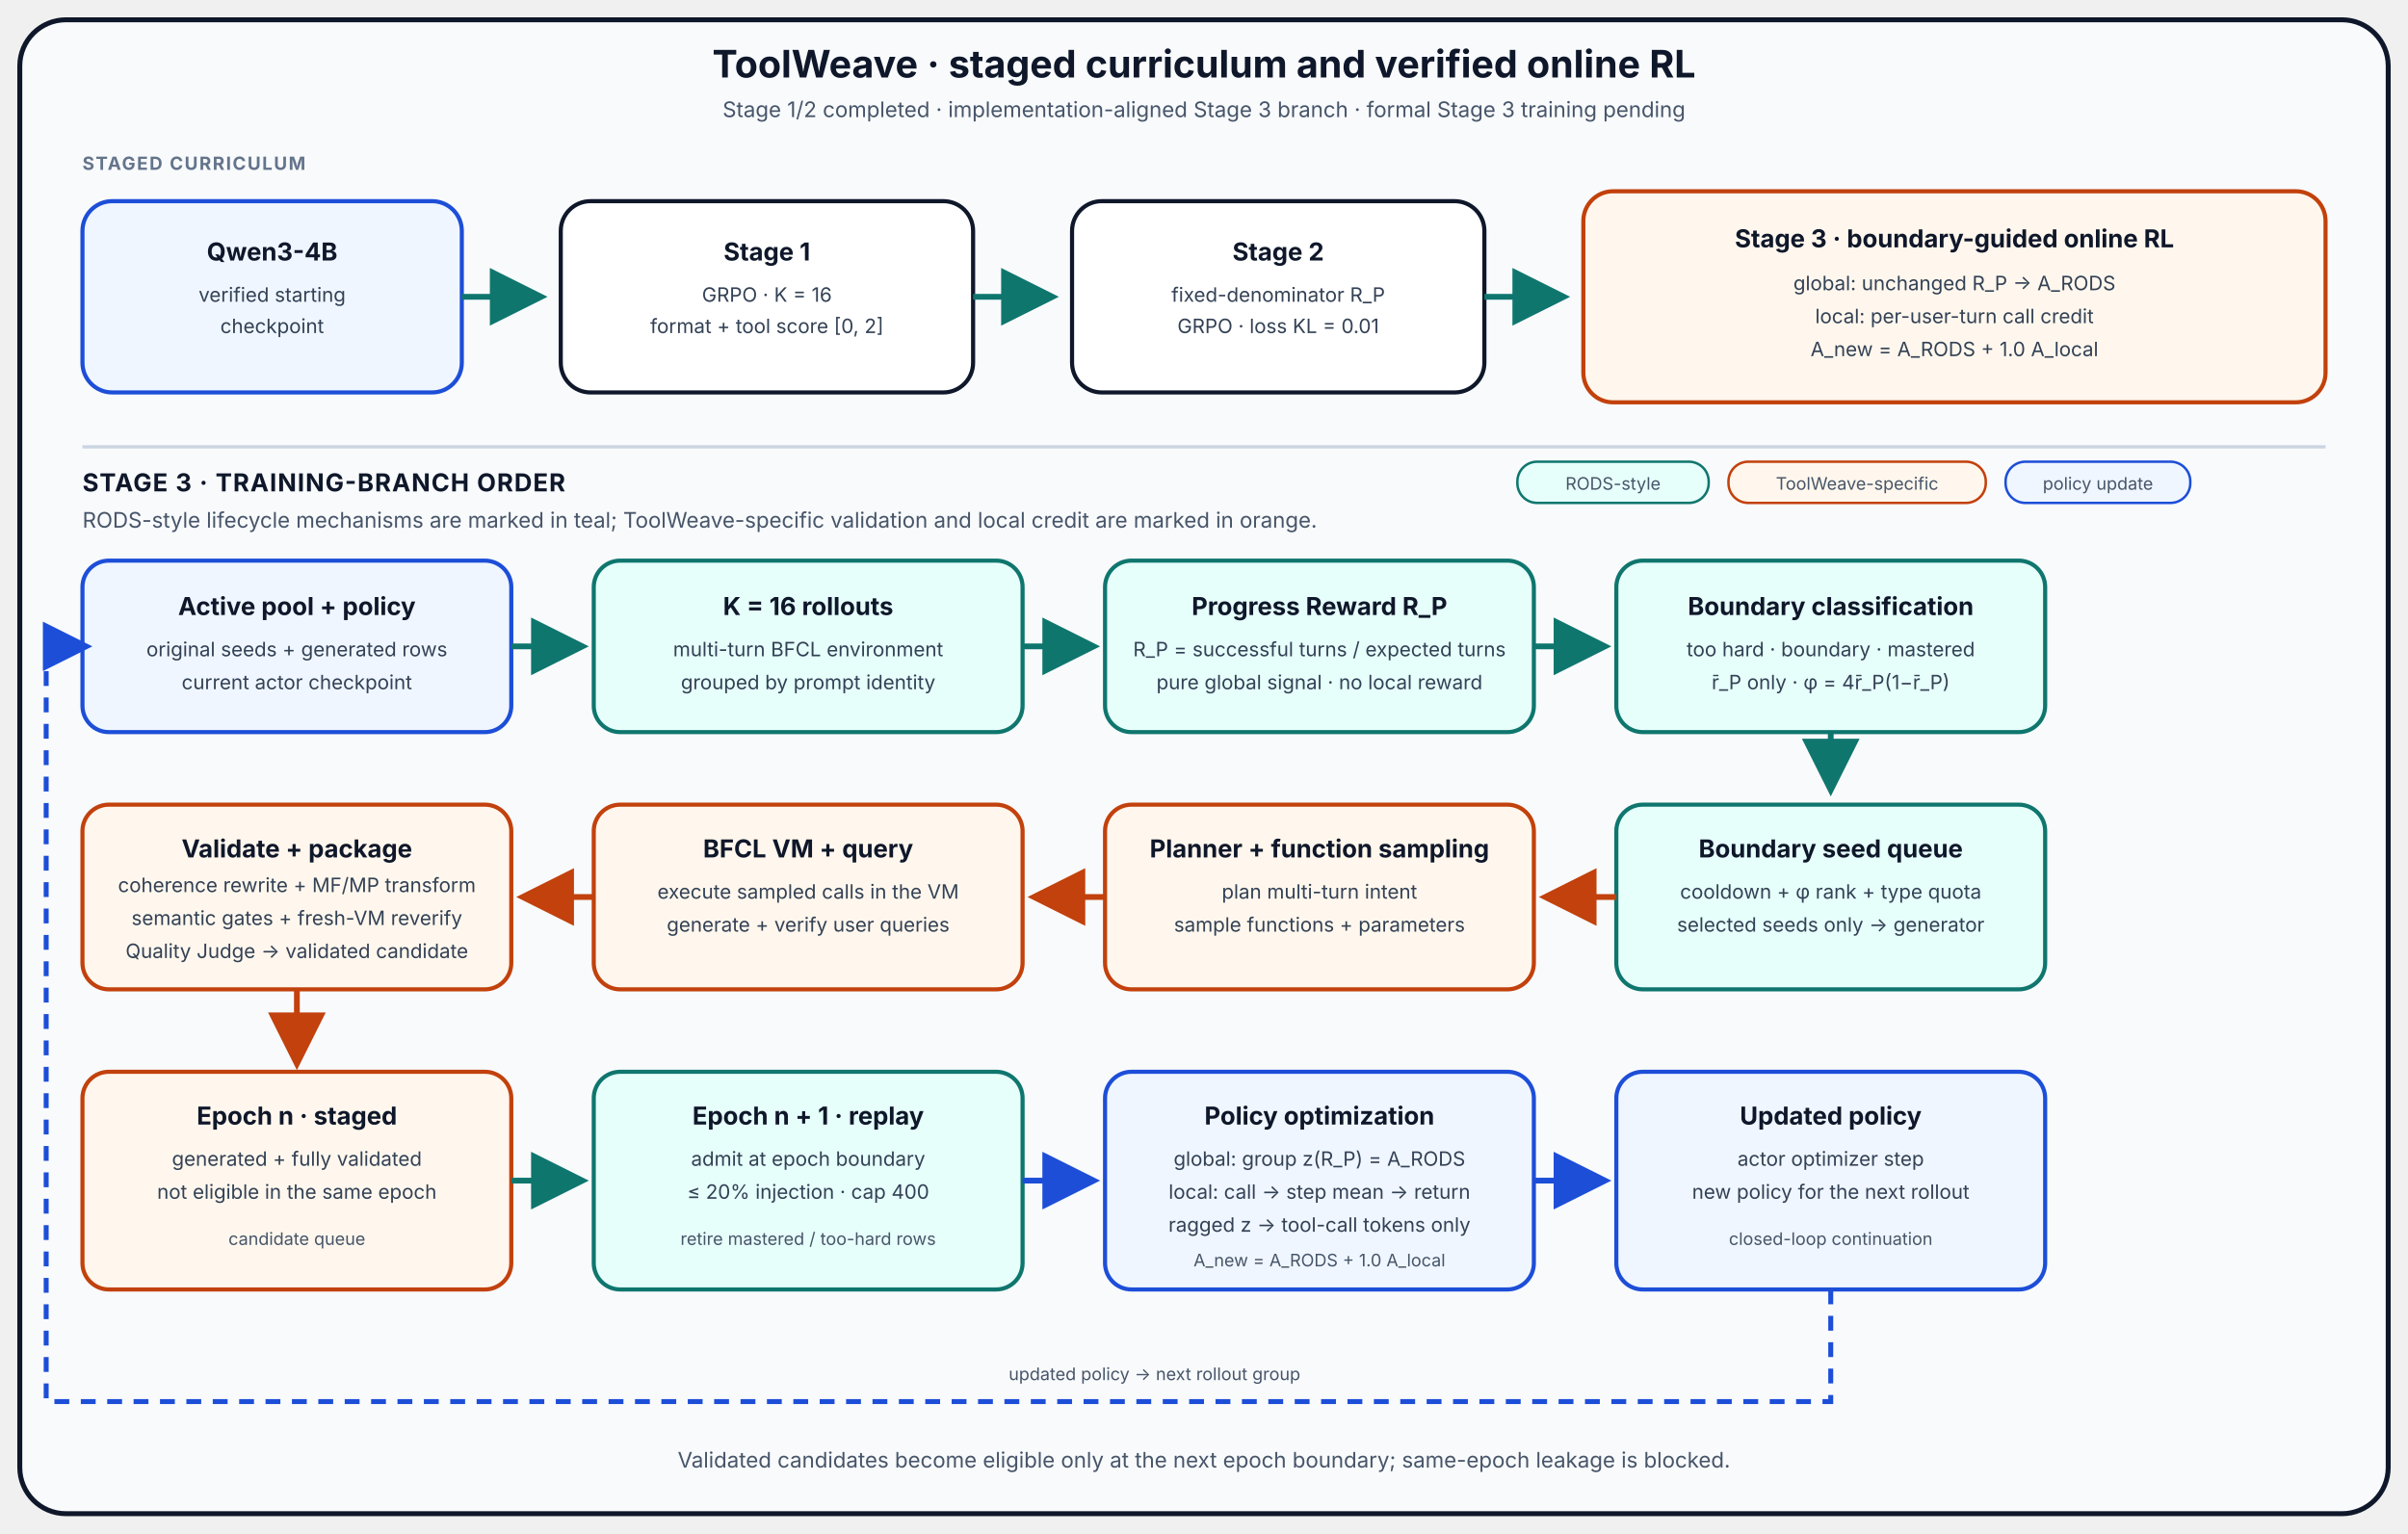
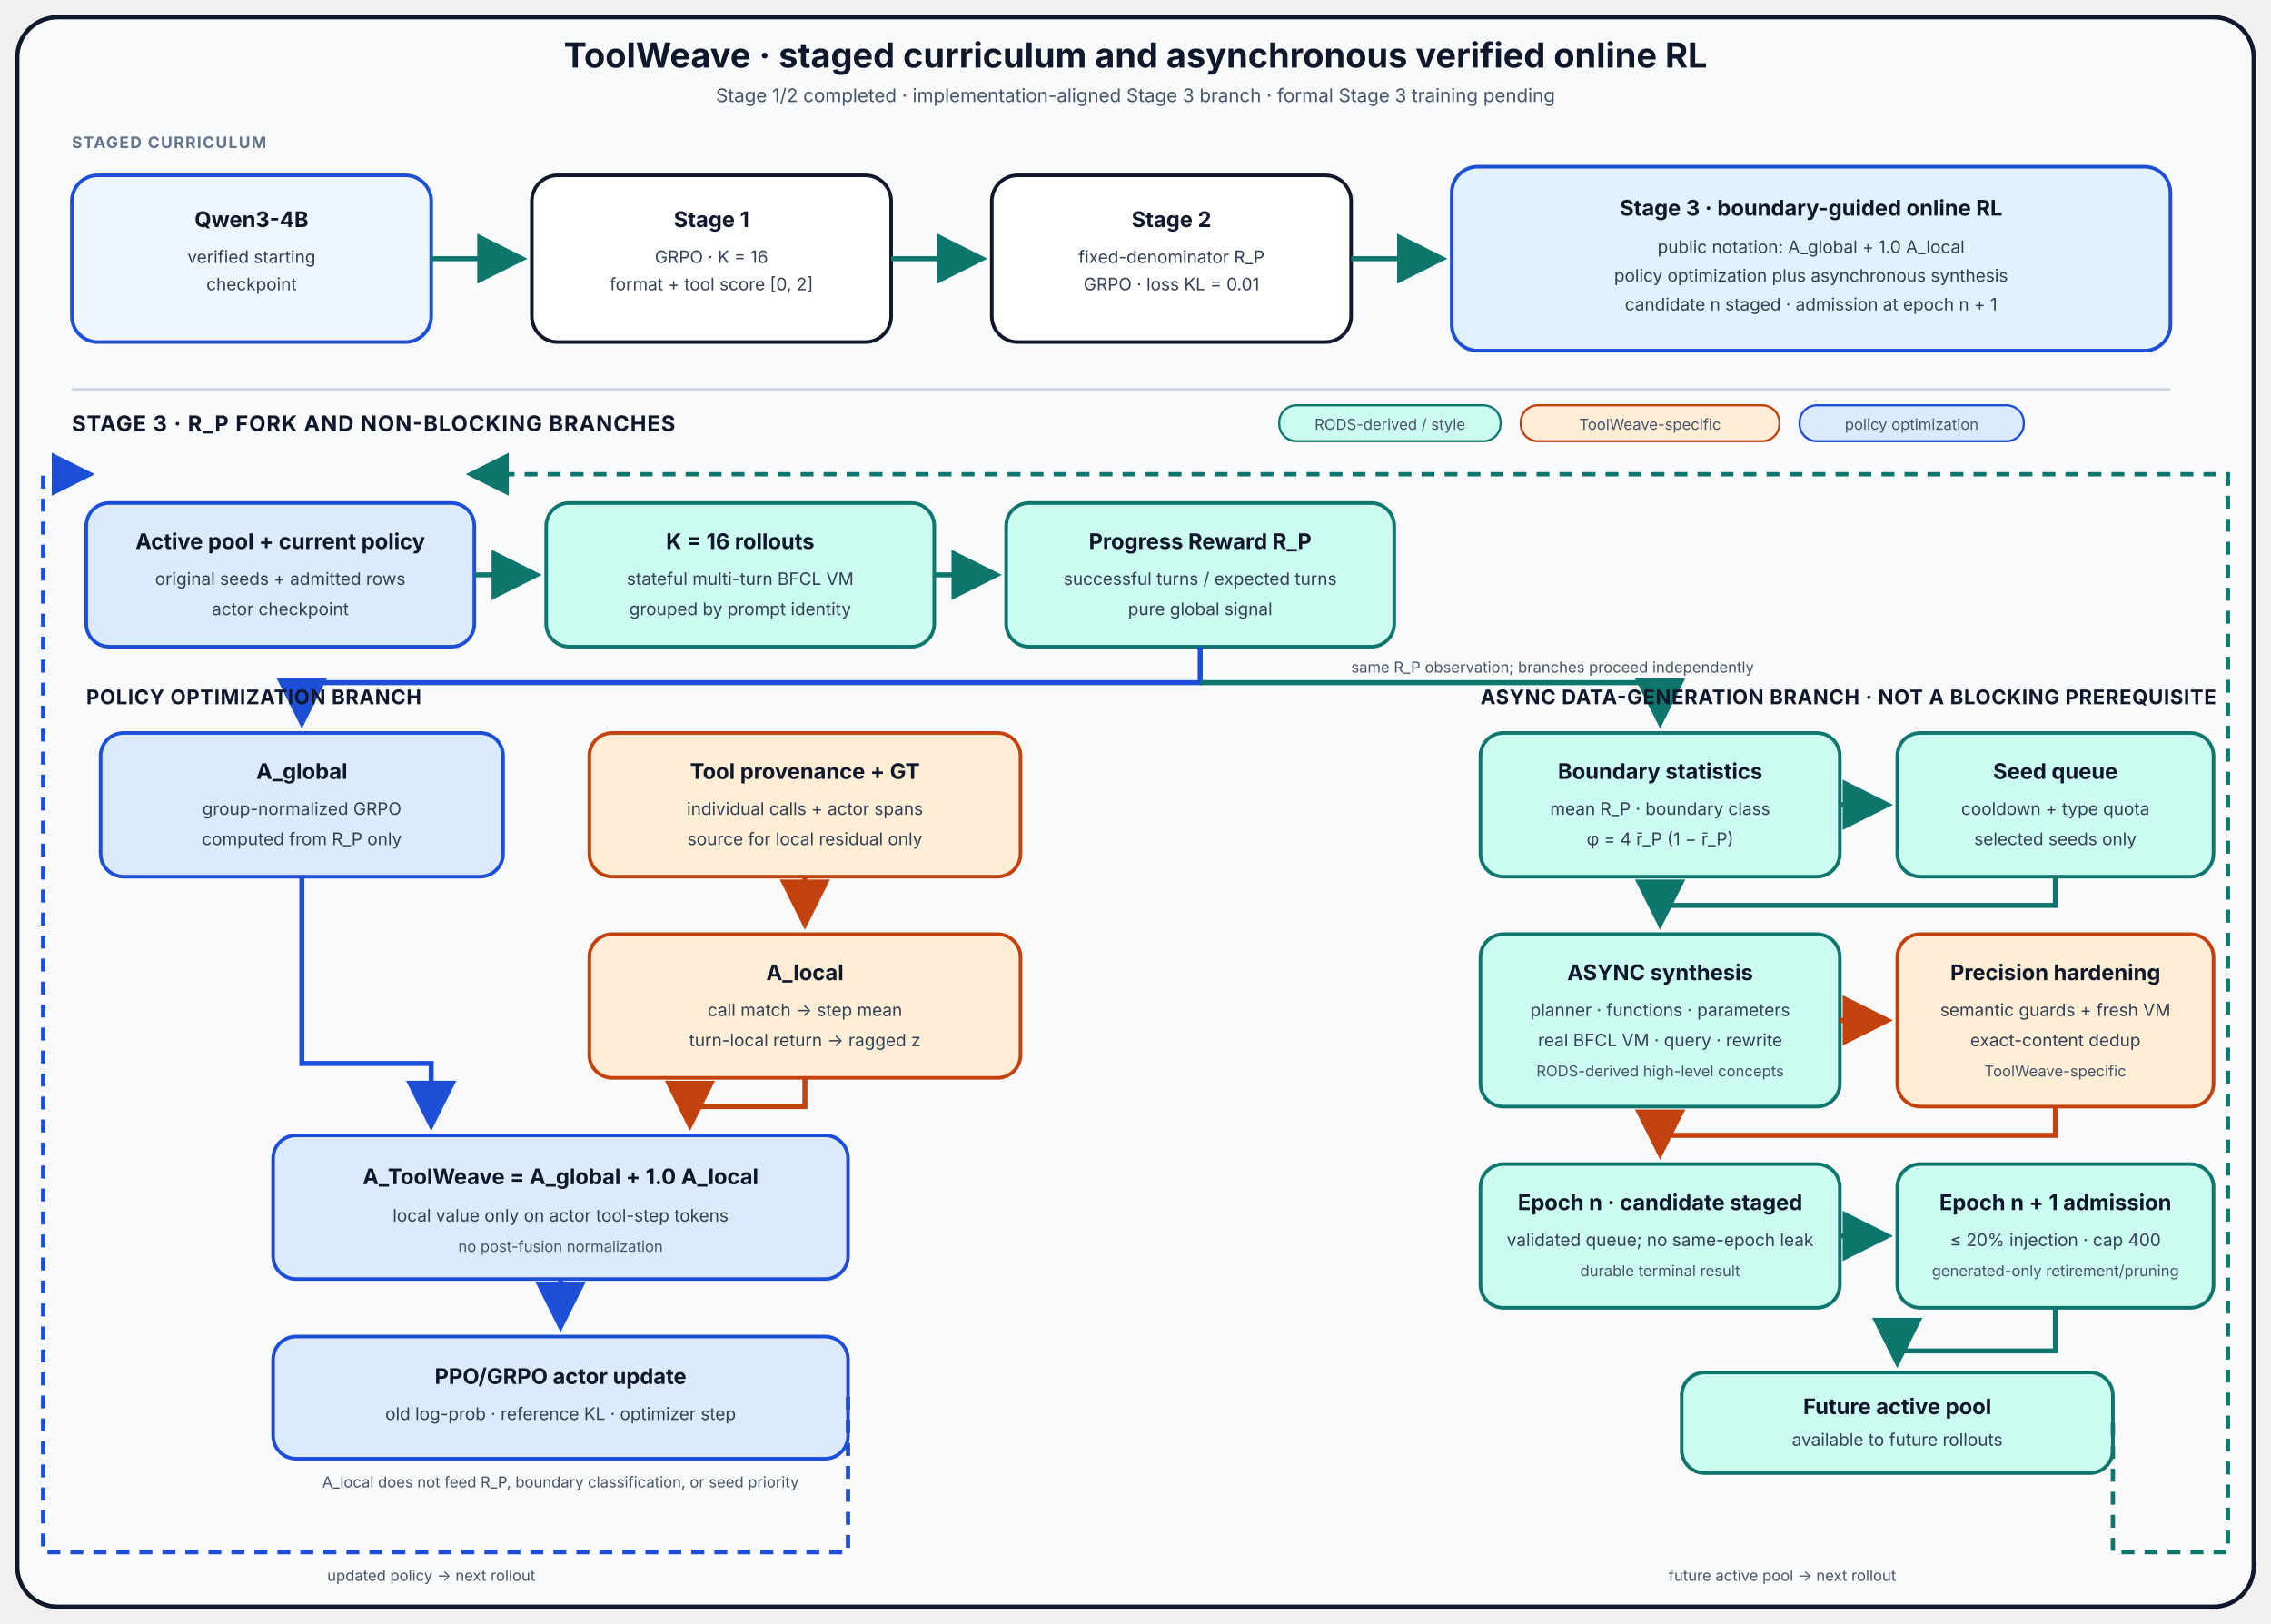
- <svg xmlns="http://www.w3.org/2000/svg" viewBox="0 0 1460 930" role="img" aria-labelledby="title desc">
+ <svg xmlns="http://www.w3.org/2000/svg" viewBox="0 0 1580 1130" role="img" aria-labelledby="title desc">
  <defs>
    <marker id="arrow-teal" markerWidth="10" markerHeight="10" refX="8" refY="5" orient="auto" markerUnits="strokeWidth">
      <path d="M0 0 10 5 0 10Z" fill="#0F766E" />
    </marker>
    <marker id="arrow-orange" markerWidth="10" markerHeight="10" refX="8" refY="5" orient="auto" markerUnits="strokeWidth">
      <path d="M0 0 10 5 0 10Z" fill="#C2410C" />
    </marker>
-     <marker id="arrow-navy" markerWidth="10" markerHeight="10" refX="8" refY="5" orient="auto" markerUnits="strokeWidth">
+     <marker id="arrow-blue" markerWidth="10" markerHeight="10" refX="8" refY="5" orient="auto" markerUnits="strokeWidth">
      <path d="M0 0 10 5 0 10Z" fill="#1D4ED8" />
    </marker>
    <style>
      .font { font-family: -apple-system, BlinkMacSystemFont, 'Segoe UI', sans-serif; fill: #0F172A; }
-       .title { font-size: 23px; font-weight: 700; }
+       .title { font-size: 24px; font-weight: 700; }
      .subtitle { font-size: 13px; fill: #475569; }
      .section { font-size: 15px; font-weight: 700; letter-spacing: 0.04em; }
      .label { font-size: 11px; font-weight: 700; letter-spacing: 0.08em; fill: #64748B; }
      .box-title { font-size: 15px; font-weight: 700; }
      .box-copy { font-size: 12px; fill: #334155; }
      .tiny { font-size: 10.5px; fill: #475569; }
+       .branch-title { font-size: 14px; font-weight: 700; letter-spacing: 0.03em; }
    </style>
  </defs>
-   <rect x="12" y="12" width="1436" height="906" rx="28" fill="#F8FAFC" stroke="#0F172A" stroke-width="3" />
-   <text x="730" y="47" text-anchor="middle" class="font title">ToolWeave · staged curriculum and verified online RL</text>
-   <text x="730" y="71" text-anchor="middle" class="font subtitle">Stage 1/2 completed · implementation-aligned Stage 3 branch · formal Stage 3 training pending</text>
+   <rect x="12" y="12" width="1556" height="1106" rx="28" fill="#F8FAFC" stroke="#0F172A" stroke-width="3" />
+   <text x="790" y="47" text-anchor="middle" class="font title">ToolWeave · staged curriculum and asynchronous verified online RL</text>
+   <text x="790" y="71" text-anchor="middle" class="font subtitle">Stage 1/2 completed · implementation-aligned Stage 3 branch · formal Stage 3 training pending</text>
  <text x="50" y="103" class="font label">STAGED CURRICULUM</text>
  <g class="font">
-     <rect x="50" y="122" width="230" height="116" rx="18" fill="#EFF6FF" stroke="#1D4ED8" stroke-width="2.5" />
-     <text x="165" y="158" text-anchor="middle" class="box-title">Qwen3-4B</text>
-     <text x="165" y="183" text-anchor="middle" class="box-copy">verified starting</text>
-     <text x="165" y="202" text-anchor="middle" class="box-copy">checkpoint</text>
-     <rect x="340" y="122" width="250" height="116" rx="18" fill="#FFFFFF" stroke="#0F172A" stroke-width="2.5" />
-     <text x="465" y="158" text-anchor="middle" class="box-title">Stage 1</text>
-     <text x="465" y="183" text-anchor="middle" class="box-copy">GRPO · K = 16</text>
-     <text x="465" y="202" text-anchor="middle" class="box-copy">format + tool score [0, 2]</text>
-     <rect x="650" y="122" width="250" height="116" rx="18" fill="#FFFFFF" stroke="#0F172A" stroke-width="2.5" />
-     <text x="775" y="158" text-anchor="middle" class="box-title">Stage 2</text>
-     <text x="775" y="183" text-anchor="middle" class="box-copy">fixed-denominator R_P</text>
-     <text x="775" y="202" text-anchor="middle" class="box-copy">GRPO · loss KL = 0.01</text>
-     <rect x="960" y="116" width="450" height="128" rx="18" fill="#FFF7ED" stroke="#C2410C" stroke-width="2.5" />
-     <text x="1185" y="150" text-anchor="middle" class="box-title">Stage 3 · boundary-guided online RL</text>
-     <text x="1185" y="176" text-anchor="middle" class="box-copy">global: unchanged R_P → A_RODS</text>
-     <text x="1185" y="196" text-anchor="middle" class="box-copy">local: per-user-turn call credit</text>
-     <text x="1185" y="216" text-anchor="middle" class="box-copy">A_new = A_RODS + 1.0 A_local</text>
+     <rect x="50" y="122" width="250" height="116" rx="18" fill="#EFF6FF" stroke="#1D4ED8" stroke-width="2.5" />
+     <text x="175" y="158" text-anchor="middle" class="box-title">Qwen3-4B</text>
+     <text x="175" y="183" text-anchor="middle" class="box-copy">verified starting</text>
+     <text x="175" y="202" text-anchor="middle" class="box-copy">checkpoint</text>
+     <rect x="370" y="122" width="250" height="116" rx="18" fill="#FFFFFF" stroke="#0F172A" stroke-width="2.5" />
+     <text x="495" y="158" text-anchor="middle" class="box-title">Stage 1</text>
+     <text x="495" y="183" text-anchor="middle" class="box-copy">GRPO · K = 16</text>
+     <text x="495" y="202" text-anchor="middle" class="box-copy">format + tool score [0, 2]</text>
+     <rect x="690" y="122" width="250" height="116" rx="18" fill="#FFFFFF" stroke="#0F172A" stroke-width="2.5" />
+     <text x="815" y="158" text-anchor="middle" class="box-title">Stage 2</text>
+     <text x="815" y="183" text-anchor="middle" class="box-copy">fixed-denominator R_P</text>
+     <text x="815" y="202" text-anchor="middle" class="box-copy">GRPO · loss KL = 0.01</text>
+     <rect x="1010" y="116" width="500" height="128" rx="18" fill="#E0F2FE" stroke="#1D4ED8" stroke-width="2.5" />
+     <text x="1260" y="150" text-anchor="middle" class="box-title">Stage 3 · boundary-guided online RL</text>
+     <text x="1260" y="176" text-anchor="middle" class="box-copy">public notation: A_global + 1.0 A_local</text>
+     <text x="1260" y="196" text-anchor="middle" class="box-copy">policy optimization plus asynchronous synthesis</text>
+     <text x="1260" y="216" text-anchor="middle" class="box-copy">candidate n staged · admission at epoch n + 1</text>
  </g>
-   <path d="M280 180H325" fill="none" stroke="#0F766E" stroke-width="3.5" marker-end="url(#arrow-teal)" />
-   <path d="M590 180H635" fill="none" stroke="#0F766E" stroke-width="3.5" marker-end="url(#arrow-teal)" />
-   <path d="M900 180H945" fill="none" stroke="#0F766E" stroke-width="3.5" marker-end="url(#arrow-teal)" />
-   <path d="M50 271H1410" fill="none" stroke="#CBD5E1" stroke-width="2" />
-   <text x="50" y="298" class="font section">STAGE 3 · TRAINING-BRANCH ORDER</text>
-   <text x="50" y="320" class="font subtitle">RODS-style lifecycle mechanisms are marked in teal; ToolWeave-specific validation and local credit are marked in orange.</text>
+   <path d="M300 180H360" fill="none" stroke="#0F766E" stroke-width="3.5" marker-end="url(#arrow-teal)" />
+   <path d="M620 180H680" fill="none" stroke="#0F766E" stroke-width="3.5" marker-end="url(#arrow-teal)" />
+   <path d="M940 180H1000" fill="none" stroke="#0F766E" stroke-width="3.5" marker-end="url(#arrow-teal)" />
+   <path d="M50 271H1510" fill="none" stroke="#CBD5E1" stroke-width="2" />
+   <text x="50" y="300" class="font section">STAGE 3 · R_P FORK AND NON-BLOCKING BRANCHES</text>
  <g class="font">
-     <rect x="920" y="280" width="116" height="25" rx="12" fill="#E6FFFB" stroke="#0F766E" stroke-width="1.5" />
-     <text x="978" y="297" text-anchor="middle" class="tiny">RODS-style</text>
-     <rect x="1048" y="280" width="156" height="25" rx="12" fill="#FFF7ED" stroke="#C2410C" stroke-width="1.5" />
-     <text x="1126" y="297" text-anchor="middle" class="tiny">ToolWeave-specific</text>
-     <rect x="1216" y="280" width="112" height="25" rx="12" fill="#EFF6FF" stroke="#1D4ED8" stroke-width="1.5" />
-     <text x="1272" y="297" text-anchor="middle" class="tiny">policy update</text>
+     <rect x="890" y="282" width="154" height="25" rx="12" fill="#CCFBF1" stroke="#0F766E" stroke-width="1.5" />
+     <text x="967" y="299" text-anchor="middle" class="tiny">RODS-derived / style</text>
+     <rect x="1058" y="282" width="180" height="25" rx="12" fill="#FFEDD5" stroke="#C2410C" stroke-width="1.5" />
+     <text x="1148" y="299" text-anchor="middle" class="tiny">ToolWeave-specific</text>
+     <rect x="1252" y="282" width="156" height="25" rx="12" fill="#DBEAFE" stroke="#1D4ED8" stroke-width="1.5" />
+     <text x="1330" y="299" text-anchor="middle" class="tiny">policy optimization</text>
  </g>
  <g class="font">
-     <rect x="50" y="340" width="260" height="104" rx="16" fill="#EFF6FF" stroke="#1D4ED8" stroke-width="2.5" />
-     <text x="180" y="373" text-anchor="middle" class="box-title">Active pool + policy</text>
-     <text x="180" y="398" text-anchor="middle" class="box-copy">original seeds + generated rows</text>
-     <text x="180" y="418" text-anchor="middle" class="box-copy">current actor checkpoint</text>
-     <rect x="360" y="340" width="260" height="104" rx="16" fill="#E6FFFB" stroke="#0F766E" stroke-width="2.5" />
-     <text x="490" y="373" text-anchor="middle" class="box-title">K = 16 rollouts</text>
-     <text x="490" y="398" text-anchor="middle" class="box-copy">multi-turn BFCL environment</text>
-     <text x="490" y="418" text-anchor="middle" class="box-copy">grouped by prompt identity</text>
-     <rect x="670" y="340" width="260" height="104" rx="16" fill="#E6FFFB" stroke="#0F766E" stroke-width="2.5" />
-     <text x="800" y="373" text-anchor="middle" class="box-title">Progress Reward R_P</text>
-     <text x="800" y="398" text-anchor="middle" class="box-copy">R_P = successful turns / expected turns</text>
-     <text x="800" y="418" text-anchor="middle" class="box-copy">pure global signal · no local reward</text>
-     <rect x="980" y="340" width="260" height="104" rx="16" fill="#E6FFFB" stroke="#0F766E" stroke-width="2.5" />
-     <text x="1110" y="373" text-anchor="middle" class="box-title">Boundary classification</text>
-     <text x="1110" y="398" text-anchor="middle" class="box-copy">too hard · boundary · mastered</text>
-     <text x="1110" y="418" text-anchor="middle" class="box-copy">r̄_P only · φ = 4r̄_P(1−r̄_P)</text>
+     <rect x="60" y="350" width="270" height="100" rx="16" fill="#DBEAFE" stroke="#1D4ED8" stroke-width="2.5" />
+     <text x="195" y="382" text-anchor="middle" class="box-title">Active pool + current policy</text>
+     <text x="195" y="407" text-anchor="middle" class="box-copy">original seeds + admitted rows</text>
+     <text x="195" y="428" text-anchor="middle" class="box-copy">actor checkpoint</text>
+     <rect x="380" y="350" width="270" height="100" rx="16" fill="#CCFBF1" stroke="#0F766E" stroke-width="2.5" />
+     <text x="515" y="382" text-anchor="middle" class="box-title">K = 16 rollouts</text>
+     <text x="515" y="407" text-anchor="middle" class="box-copy">stateful multi-turn BFCL VM</text>
+     <text x="515" y="428" text-anchor="middle" class="box-copy">grouped by prompt identity</text>
+     <rect x="700" y="350" width="270" height="100" rx="16" fill="#CCFBF1" stroke="#0F766E" stroke-width="2.5" />
+     <text x="835" y="382" text-anchor="middle" class="box-title">Progress Reward R_P</text>
+     <text x="835" y="407" text-anchor="middle" class="box-copy">successful turns / expected turns</text>
+     <text x="835" y="428" text-anchor="middle" class="box-copy">pure global signal</text>
  </g>
-   <path d="M310 392H350" fill="none" stroke="#0F766E" stroke-width="3.5" marker-end="url(#arrow-teal)" />
-   <path d="M620 392H660" fill="none" stroke="#0F766E" stroke-width="3.5" marker-end="url(#arrow-teal)" />
-   <path d="M930 392H970" fill="none" stroke="#0F766E" stroke-width="3.5" marker-end="url(#arrow-teal)" />
-   <path d="M1110 444V476" fill="none" stroke="#0F766E" stroke-width="3.5" marker-end="url(#arrow-teal)" />
+   <path d="M330 400H370" fill="none" stroke="#0F766E" stroke-width="3.5" marker-end="url(#arrow-teal)" />
+   <path d="M650 400H690" fill="none" stroke="#0F766E" stroke-width="3.5" marker-end="url(#arrow-teal)" />
+   <path d="M835 450V475H210V500" fill="none" stroke="#1D4ED8" stroke-width="3.5" marker-end="url(#arrow-blue)" />
+   <path d="M835 475H1155V500" fill="none" stroke="#0F766E" stroke-width="3.5" marker-end="url(#arrow-teal)" />
+   <text x="940" y="468" class="font tiny">same R_P observation; branches proceed independently</text>
+   <text x="60" y="490" class="font branch-title" fill="#1D4ED8">POLICY OPTIMIZATION BRANCH</text>
+   <text x="1030" y="490" class="font branch-title" fill="#0F766E">ASYNC DATA-GENERATION BRANCH · NOT A BLOCKING PREREQUISITE</text>
  <g class="font">
-     <rect x="50" y="488" width="260" height="112" rx="16" fill="#FFF7ED" stroke="#C2410C" stroke-width="2.5" />
-     <text x="180" y="520" text-anchor="middle" class="box-title">Validate + package</text>
-     <text x="180" y="541" text-anchor="middle" class="box-copy">coherence rewrite + MF/MP transform</text>
-     <text x="180" y="561" text-anchor="middle" class="box-copy">semantic gates + fresh-VM reverify</text>
-     <text x="180" y="581" text-anchor="middle" class="box-copy">Quality Judge → validated candidate</text>
-     <rect x="360" y="488" width="260" height="112" rx="16" fill="#FFF7ED" stroke="#C2410C" stroke-width="2.5" />
-     <text x="490" y="520" text-anchor="middle" class="box-title">BFCL VM + query</text>
-     <text x="490" y="545" text-anchor="middle" class="box-copy">execute sampled calls in the VM</text>
-     <text x="490" y="565" text-anchor="middle" class="box-copy">generate + verify user queries</text>
-     <rect x="670" y="488" width="260" height="112" rx="16" fill="#FFF7ED" stroke="#C2410C" stroke-width="2.5" />
-     <text x="800" y="520" text-anchor="middle" class="box-title">Planner + function sampling</text>
-     <text x="800" y="545" text-anchor="middle" class="box-copy">plan multi-turn intent</text>
-     <text x="800" y="565" text-anchor="middle" class="box-copy">sample functions + parameters</text>
-     <rect x="980" y="488" width="260" height="112" rx="16" fill="#E6FFFB" stroke="#0F766E" stroke-width="2.5" />
-     <text x="1110" y="520" text-anchor="middle" class="box-title">Boundary seed queue</text>
-     <text x="1110" y="545" text-anchor="middle" class="box-copy">cooldown + φ rank + type quota</text>
-     <text x="1110" y="565" text-anchor="middle" class="box-copy">selected seeds only → generator</text>
+     <rect x="70" y="510" width="280" height="100" rx="16" fill="#DBEAFE" stroke="#1D4ED8" stroke-width="2.5" />
+     <text x="210" y="542" text-anchor="middle" class="box-title">A_global</text>
+     <text x="210" y="567" text-anchor="middle" class="box-copy">group-normalized GRPO</text>
+     <text x="210" y="588" text-anchor="middle" class="box-copy">computed from R_P only</text>
+     <rect x="410" y="510" width="300" height="100" rx="16" fill="#FFEDD5" stroke="#C2410C" stroke-width="2.5" />
+     <text x="560" y="542" text-anchor="middle" class="box-title">Tool provenance + GT</text>
+     <text x="560" y="567" text-anchor="middle" class="box-copy">individual calls + actor spans</text>
+     <text x="560" y="588" text-anchor="middle" class="box-copy">source for local residual only</text>
+     <rect x="410" y="650" width="300" height="100" rx="16" fill="#FFEDD5" stroke="#C2410C" stroke-width="2.5" />
+     <text x="560" y="682" text-anchor="middle" class="box-title">A_local</text>
+     <text x="560" y="707" text-anchor="middle" class="box-copy">call match → step mean</text>
+     <text x="560" y="728" text-anchor="middle" class="box-copy">turn-local return → ragged z</text>
+     <rect x="190" y="790" width="400" height="100" rx="16" fill="#DBEAFE" stroke="#1D4ED8" stroke-width="2.5" />
+     <text x="390" y="824" text-anchor="middle" class="box-title">A_ToolWeave = A_global + 1.0 A_local</text>
+     <text x="390" y="850" text-anchor="middle" class="box-copy">local value only on actor tool-step tokens</text>
+     <text x="390" y="871" text-anchor="middle" class="tiny">no post-fusion normalization</text>
+     <rect x="190" y="930" width="400" height="85" rx="16" fill="#DBEAFE" stroke="#1D4ED8" stroke-width="2.5" />
+     <text x="390" y="963" text-anchor="middle" class="box-title">PPO/GRPO actor update</text>
+     <text x="390" y="988" text-anchor="middle" class="box-copy">old log-prob · reference KL · optimizer step</text>
  </g>
-   <path d="M980 544H940" fill="none" stroke="#C2410C" stroke-width="3.5" marker-end="url(#arrow-orange)" />
-   <path d="M670 544H630" fill="none" stroke="#C2410C" stroke-width="3.5" marker-end="url(#arrow-orange)" />
-   <path d="M360 544H320" fill="none" stroke="#C2410C" stroke-width="3.5" marker-end="url(#arrow-orange)" />
-   <path d="M180 600V642" fill="none" stroke="#C2410C" stroke-width="3.5" marker-end="url(#arrow-orange)" />
+   <path d="M560 610V640" fill="none" stroke="#C2410C" stroke-width="3.5" marker-end="url(#arrow-orange)" />
+   <path d="M210 610V740H300V780" fill="none" stroke="#1D4ED8" stroke-width="3.5" marker-end="url(#arrow-blue)" />
+   <path d="M560 750V770H480V780" fill="none" stroke="#C2410C" stroke-width="3.5" marker-end="url(#arrow-orange)" />
+   <path d="M390 890V920" fill="none" stroke="#1D4ED8" stroke-width="3.5" marker-end="url(#arrow-blue)" />
+   <text x="390" y="1035" text-anchor="middle" class="font tiny">A_local does not feed R_P, boundary classification, or seed priority</text>
  <g class="font">
-     <rect x="50" y="650" width="260" height="132" rx="16" fill="#FFF7ED" stroke="#C2410C" stroke-width="2.5" />
-     <text x="180" y="682" text-anchor="middle" class="box-title">Epoch n · staged</text>
-     <text x="180" y="707" text-anchor="middle" class="box-copy">generated + fully validated</text>
-     <text x="180" y="727" text-anchor="middle" class="box-copy">not eligible in the same epoch</text>
-     <text x="180" y="755" text-anchor="middle" class="tiny">candidate queue</text>
-     <rect x="360" y="650" width="260" height="132" rx="16" fill="#E6FFFB" stroke="#0F766E" stroke-width="2.5" />
-     <text x="490" y="682" text-anchor="middle" class="box-title">Epoch n + 1 · replay</text>
-     <text x="490" y="707" text-anchor="middle" class="box-copy">admit at epoch boundary</text>
-     <text x="490" y="727" text-anchor="middle" class="box-copy">≤ 20% injection · cap 400</text>
-     <text x="490" y="755" text-anchor="middle" class="tiny">retire mastered / too-hard rows</text>
-     <rect x="670" y="650" width="260" height="132" rx="16" fill="#EFF6FF" stroke="#1D4ED8" stroke-width="2.5" />
-     <text x="800" y="682" text-anchor="middle" class="box-title">Policy optimization</text>
-     <text x="800" y="707" text-anchor="middle" class="box-copy">global: group z(R_P) = A_RODS</text>
-     <text x="800" y="727" text-anchor="middle" class="box-copy">local: call → step mean → return</text>
-     <text x="800" y="747" text-anchor="middle" class="box-copy">ragged z → tool-call tokens only</text>
-     <text x="800" y="768" text-anchor="middle" class="tiny">A_new = A_RODS + 1.0 A_local</text>
-     <rect x="980" y="650" width="260" height="132" rx="16" fill="#EFF6FF" stroke="#1D4ED8" stroke-width="2.5" />
-     <text x="1110" y="682" text-anchor="middle" class="box-title">Updated policy</text>
-     <text x="1110" y="707" text-anchor="middle" class="box-copy">actor optimizer step</text>
-     <text x="1110" y="727" text-anchor="middle" class="box-copy">new policy for the next rollout</text>
-     <text x="1110" y="755" text-anchor="middle" class="tiny">closed-loop continuation</text>
+     <rect x="1030" y="510" width="250" height="100" rx="16" fill="#CCFBF1" stroke="#0F766E" stroke-width="2.5" />
+     <text x="1155" y="542" text-anchor="middle" class="box-title">Boundary statistics</text>
+     <text x="1155" y="567" text-anchor="middle" class="box-copy">mean R_P · boundary class</text>
+     <text x="1155" y="588" text-anchor="middle" class="box-copy">φ = 4 r̄_P (1 − r̄_P)</text>
+     <rect x="1320" y="510" width="220" height="100" rx="16" fill="#CCFBF1" stroke="#0F766E" stroke-width="2.5" />
+     <text x="1430" y="542" text-anchor="middle" class="box-title">Seed queue</text>
+     <text x="1430" y="567" text-anchor="middle" class="box-copy">cooldown + type quota</text>
+     <text x="1430" y="588" text-anchor="middle" class="box-copy">selected seeds only</text>
+     <rect x="1030" y="650" width="250" height="120" rx="16" fill="#CCFBF1" stroke="#0F766E" stroke-width="2.5" />
+     <text x="1155" y="682" text-anchor="middle" class="box-title">ASYNC synthesis</text>
+     <text x="1155" y="707" text-anchor="middle" class="box-copy">planner · functions · parameters</text>
+     <text x="1155" y="728" text-anchor="middle" class="box-copy">real BFCL VM · query · rewrite</text>
+     <text x="1155" y="749" text-anchor="middle" class="tiny">RODS-derived high-level concepts</text>
+     <rect x="1320" y="650" width="220" height="120" rx="16" fill="#FFEDD5" stroke="#C2410C" stroke-width="2.5" />
+     <text x="1430" y="682" text-anchor="middle" class="box-title">Precision hardening</text>
+     <text x="1430" y="707" text-anchor="middle" class="box-copy">semantic guards + fresh VM</text>
+     <text x="1430" y="728" text-anchor="middle" class="box-copy">exact-content dedup</text>
+     <text x="1430" y="749" text-anchor="middle" class="tiny">ToolWeave-specific</text>
+     <rect x="1030" y="810" width="250" height="100" rx="16" fill="#CCFBF1" stroke="#0F766E" stroke-width="2.5" />
+     <text x="1155" y="842" text-anchor="middle" class="box-title">Epoch n · candidate staged</text>
+     <text x="1155" y="867" text-anchor="middle" class="box-copy">validated queue; no same-epoch leak</text>
+     <text x="1155" y="888" text-anchor="middle" class="tiny">durable terminal result</text>
+     <rect x="1320" y="810" width="220" height="100" rx="16" fill="#CCFBF1" stroke="#0F766E" stroke-width="2.5" />
+     <text x="1430" y="842" text-anchor="middle" class="box-title">Epoch n + 1 admission</text>
+     <text x="1430" y="867" text-anchor="middle" class="box-copy">≤ 20% injection · cap 400</text>
+     <text x="1430" y="888" text-anchor="middle" class="tiny">generated-only retirement/pruning</text>
+     <rect x="1170" y="955" width="300" height="70" rx="16" fill="#CCFBF1" stroke="#0F766E" stroke-width="2.5" />
+     <text x="1320" y="984" text-anchor="middle" class="box-title">Future active pool</text>
+     <text x="1320" y="1006" text-anchor="middle" class="box-copy">available to future rollouts</text>
  </g>
-   <path d="M310 716H350" fill="none" stroke="#0F766E" stroke-width="3.5" marker-end="url(#arrow-teal)" />
-   <path d="M620 716H660" fill="none" stroke="#1D4ED8" stroke-width="3.5" marker-end="url(#arrow-navy)" />
-   <path d="M930 716H970" fill="none" stroke="#1D4ED8" stroke-width="3.5" marker-end="url(#arrow-navy)" />
-   <path d="M1110 782V850H28V392H50" fill="none" stroke="#1D4ED8" stroke-width="3" stroke-dasharray="9 7" marker-end="url(#arrow-navy)" />
-   <text x="700" y="837" text-anchor="middle" class="font tiny" fill="#1D4ED8">updated policy → next rollout group</text>
-   <text x="730" y="890" text-anchor="middle" class="font subtitle">Validated candidates become eligible only at the next epoch boundary; same-epoch leakage is blocked.</text>
+   <path d="M1280 560H1310" fill="none" stroke="#0F766E" stroke-width="3.5" marker-end="url(#arrow-teal)" />
+   <path d="M1430 610V630H1155V640" fill="none" stroke="#0F766E" stroke-width="3.5" marker-end="url(#arrow-teal)" />
+   <path d="M1280 710H1310" fill="none" stroke="#C2410C" stroke-width="3.5" marker-end="url(#arrow-orange)" />
+   <path d="M1430 770V790H1155V800" fill="none" stroke="#C2410C" stroke-width="3.5" marker-end="url(#arrow-orange)" />
+   <path d="M1280 860H1310" fill="none" stroke="#0F766E" stroke-width="3.5" marker-end="url(#arrow-teal)" />
+   <path d="M1430 910V940H1320V945" fill="none" stroke="#0F766E" stroke-width="3.5" marker-end="url(#arrow-teal)" />
+   <path d="M590 972V1080H30V330H60" fill="none" stroke="#1D4ED8" stroke-width="3" stroke-dasharray="9 7" marker-end="url(#arrow-blue)" />
+   <path d="M1470 990V1080H1550V330H330" fill="none" stroke="#0F766E" stroke-width="3" stroke-dasharray="9 7" marker-end="url(#arrow-teal)" />
+   <text x="300" y="1100" text-anchor="middle" class="font tiny" fill="#1D4ED8">updated policy → next rollout</text>
+   <text x="1240" y="1100" text-anchor="middle" class="font tiny" fill="#0F766E">future active pool → next rollout</text>
</svg>
